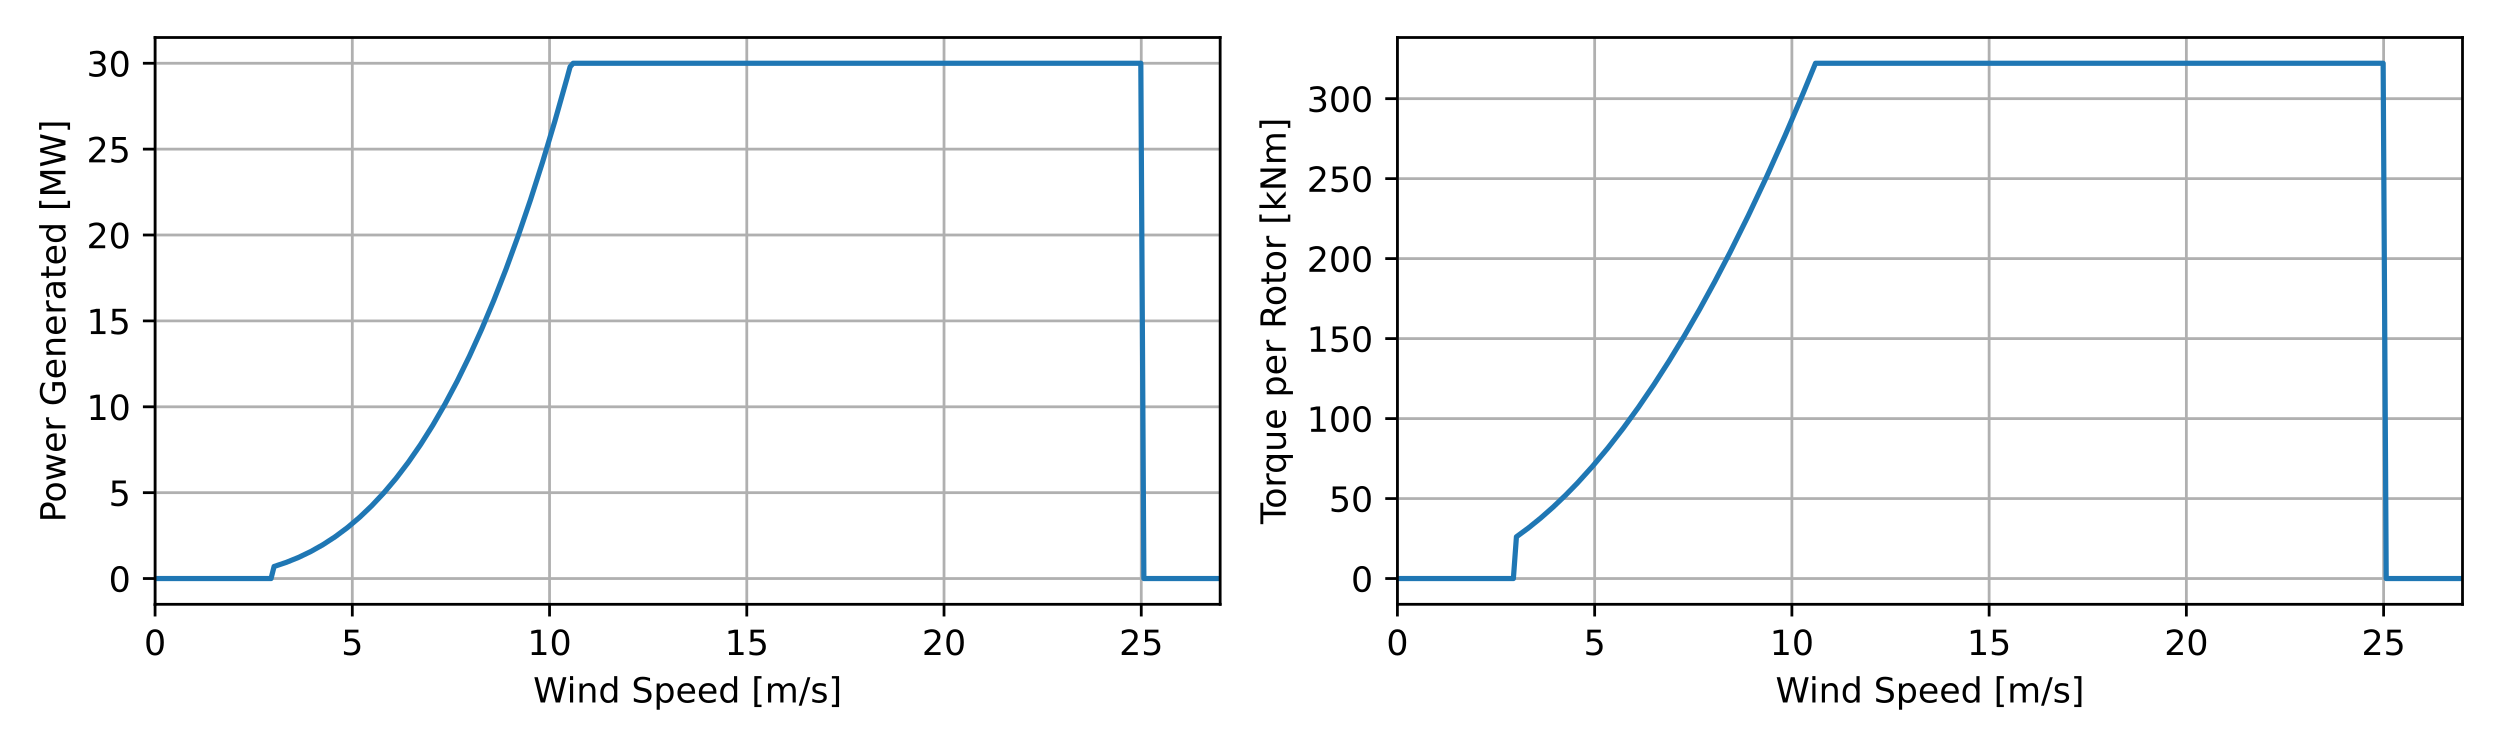
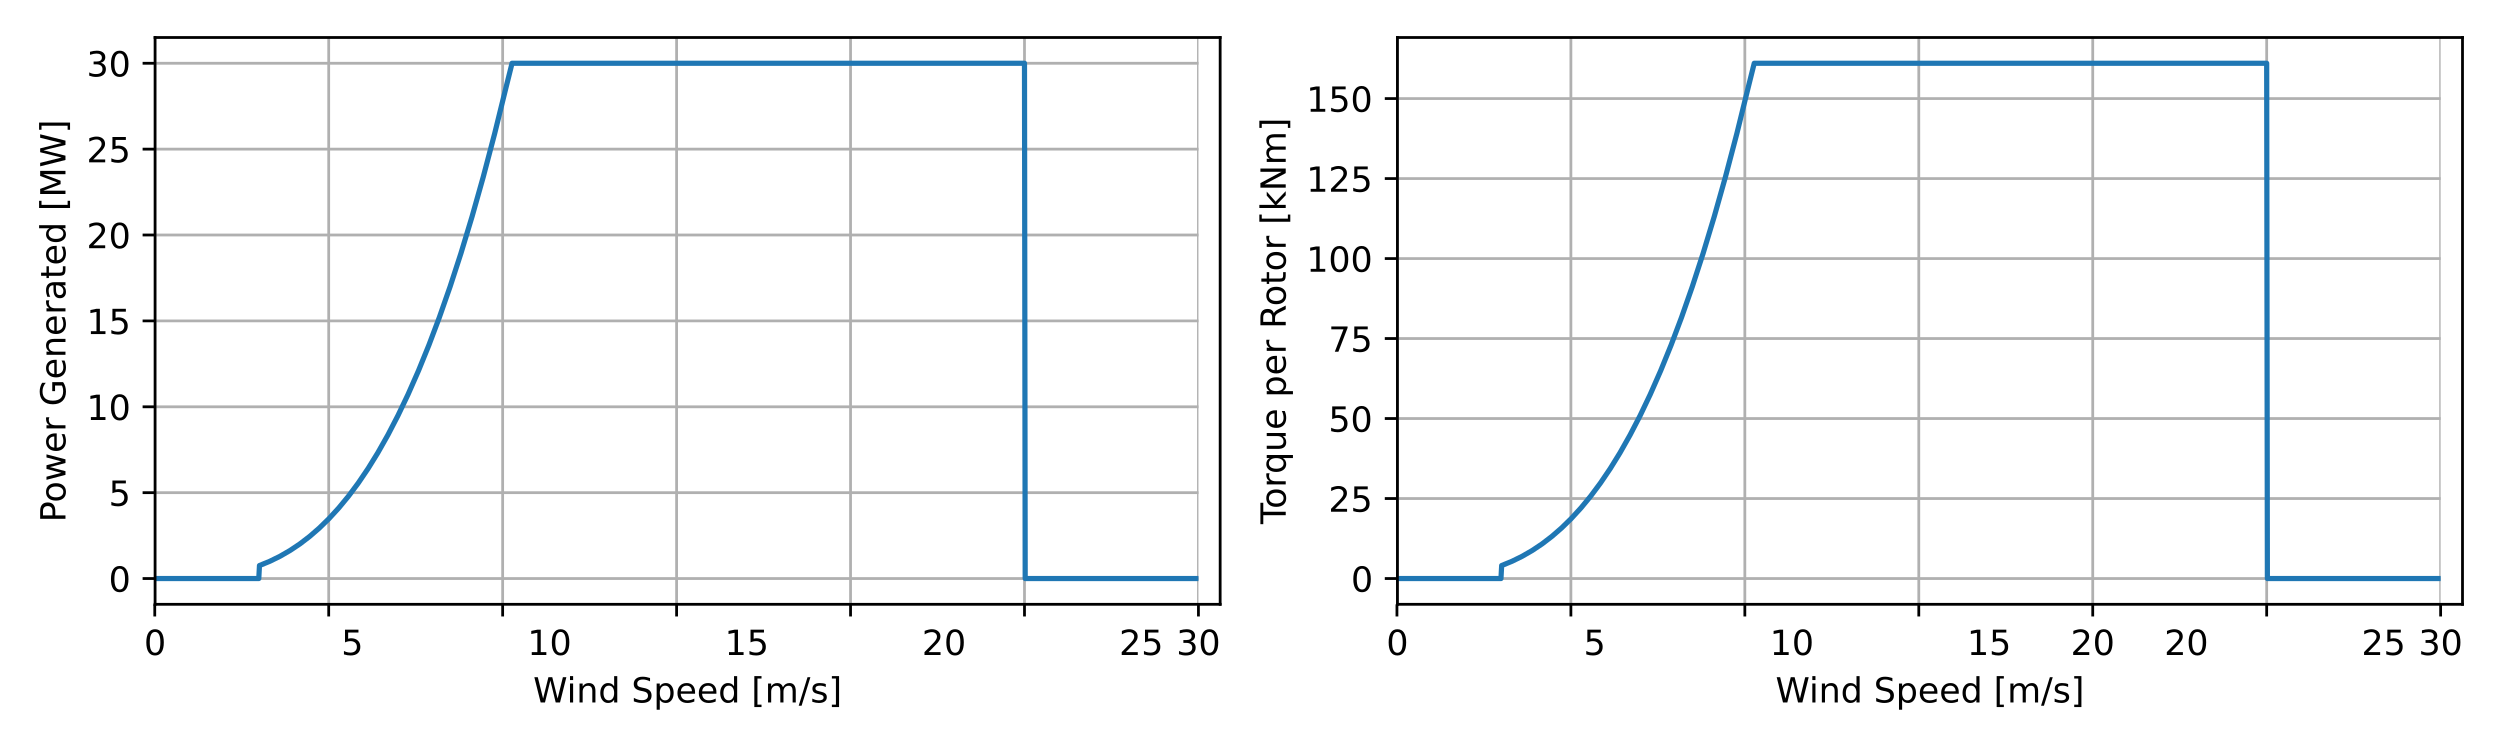
<svg xmlns="http://www.w3.org/2000/svg" xmlns:xlink="http://www.w3.org/1999/xlink" width="720pt" height="216pt" viewBox="0 0 720 216" version="1.1">
  <defs>
    <style type="text/css">*{stroke-linejoin: round; stroke-linecap: butt}</style>
  </defs>
  <g id="figure_1">
    <g id="patch_1">
      <path d="M 0 216  L 720 216  L 720 0  L 0 0  z " style="fill: #ffffff" />
    </g>
    <g id="axes_1">
      <g id="patch_2">
        <path d="M 44.66 174.04  L 351.405 174.04  L 351.405 10.8  L 44.66 10.8  z " style="fill: #ffffff" />
      </g>
      <g id="matplotlib.axis_1">
        <g id="xtick_1">
          <g id="line2d_1">
-             <path d="M 44.66 174.04  L 44.66 10.8  " clip-path="url(#p74acd192b9)" style="fill: none; stroke: #b0b0b0; stroke-width: 0.8; stroke-linecap: square" />
+             <path d="M 44.57 174.04  L 44.57 10.8  " clip-path="url(#pba02315aa2)" style="fill: none; stroke: #b0b0b0; stroke-width: 0.8; stroke-linecap: square" />
          </g>
          <g id="line2d_2">
            <defs>
-               <path id="m6c5d119282" d="M 0 0  L 0 3.5  " style="stroke: #000000; stroke-width: 0.8" />
+               <path id="m69f1513c51" d="M 0 0  L 0 3.5  " style="stroke: #000000; stroke-width: 0.8" />
            </defs>
            <g>
-               <use xlink:href="#m6c5d119282" x="44.66" y="174.04" style="stroke: #000000; stroke-width: 0.8" />
+               <use xlink:href="#m69f1513c51" x="44.57" y="174.04" style="stroke: #000000; stroke-width: 0.8" />
            </g>
          </g>
          <g id="text_1">
            <g transform="translate(41.47875 188.6384) scale(0.1 -0.1)">
              <defs>
                <path id="DejaVuSans-30" d="M 2034 4250  Q 1547 4250 1301 3770  Q 1056 3291 1056 2328  Q 1056 1369 1301 889  Q 1547 409 2034 409  Q 2525 409 2770 889  Q 3016 1369 3016 2328  Q 3016 3291 2770 3770  Q 2525 4250 2034 4250  z M 2034 4750  Q 2819 4750 3233 4129  Q 3647 3509 3647 2328  Q 3647 1150 3233 529  Q 2819 -91 2034 -91  Q 1250 -91 836 529  Q 422 1150 422 2328  Q 422 3509 836 4129  Q 1250 4750 2034 4750  z " transform="scale(0.015625)" />
              </defs>
              <use xlink:href="#DejaVuSans-30" />
            </g>
          </g>
        </g>
        <g id="xtick_2">
          <g id="line2d_3">
-             <path d="M 101.465 174.04  L 101.465 10.8  " clip-path="url(#p74acd192b9)" style="fill: none; stroke: #b0b0b0; stroke-width: 0.8; stroke-linecap: square" />
+             <path d="M 94.667 174.04  L 94.667 10.8  " clip-path="url(#pba02315aa2)" style="fill: none; stroke: #b0b0b0; stroke-width: 0.8; stroke-linecap: square" />
          </g>
          <g id="line2d_4">
            <g>
-               <use xlink:href="#m6c5d119282" x="101.465" y="174.04" style="stroke: #000000; stroke-width: 0.8" />
+               <use xlink:href="#m69f1513c51" x="94.667" y="174.04" style="stroke: #000000; stroke-width: 0.8" />
            </g>
          </g>
          <g id="text_2">
            <g transform="translate(98.28338 188.6384) scale(0.1 -0.1)">
              <defs>
                <path id="DejaVuSans-35" d="M 691 4666  L 3169 4666  L 3169 4134  L 1269 4134  L 1269 2991  Q 1406 3038 1543 3061  Q 1681 3084 1819 3084  Q 2600 3084 3056 2656  Q 3513 2228 3513 1497  Q 3513 744 3044 326  Q 2575 -91 1722 -91  Q 1428 -91 1123 -41  Q 819 9 494 109  L 494 744  Q 775 591 1075 516  Q 1375 441 1709 441  Q 2250 441 2565 725  Q 2881 1009 2881 1497  Q 2881 1984 2565 2268  Q 2250 2553 1709 2553  Q 1456 2553 1204 2497  Q 953 2441 691 2322  L 691 4666  z " transform="scale(0.015625)" />
              </defs>
              <use xlink:href="#DejaVuSans-35" />
            </g>
          </g>
        </g>
        <g id="xtick_3">
          <g id="line2d_5">
-             <path d="M 158.269 174.04  L 158.269 10.8  " clip-path="url(#p74acd192b9)" style="fill: none; stroke: #b0b0b0; stroke-width: 0.8; stroke-linecap: square" />
+             <path d="M 144.763 174.04  L 144.763 10.8  " clip-path="url(#pba02315aa2)" style="fill: none; stroke: #b0b0b0; stroke-width: 0.8; stroke-linecap: square" />
          </g>
          <g id="line2d_6">
            <g>
-               <use xlink:href="#m6c5d119282" x="158.269" y="174.04" style="stroke: #000000; stroke-width: 0.8" />
+               <use xlink:href="#m69f1513c51" x="144.763" y="174.04" style="stroke: #000000; stroke-width: 0.8" />
            </g>
          </g>
          <g id="text_3">
            <g transform="translate(151.9068 188.6384) scale(0.1 -0.1)">
              <defs>
                <path id="DejaVuSans-31" d="M 794 531  L 1825 531  L 1825 4091  L 703 3866  L 703 4441  L 1819 4666  L 2450 4666  L 2450 531  L 3481 531  L 3481 0  L 794 0  L 794 531  z " transform="scale(0.015625)" />
              </defs>
              <use xlink:href="#DejaVuSans-31" />
              <use xlink:href="#DejaVuSans-30" x="63.623" />
            </g>
          </g>
        </g>
        <g id="xtick_4">
          <g id="line2d_7">
-             <path d="M 215.074 174.04  L 215.074 10.8  " clip-path="url(#p74acd192b9)" style="fill: none; stroke: #b0b0b0; stroke-width: 0.8; stroke-linecap: square" />
+             <path d="M 194.86 174.04  L 194.86 10.8  " clip-path="url(#pba02315aa2)" style="fill: none; stroke: #b0b0b0; stroke-width: 0.8; stroke-linecap: square" />
          </g>
          <g id="line2d_8">
            <g>
-               <use xlink:href="#m6c5d119282" x="215.074" y="174.04" style="stroke: #000000; stroke-width: 0.8" />
+               <use xlink:href="#m69f1513c51" x="194.86" y="174.04" style="stroke: #000000; stroke-width: 0.8" />
            </g>
          </g>
          <g id="text_4">
            <g transform="translate(208.7114 188.6384) scale(0.1 -0.1)">
              <use xlink:href="#DejaVuSans-31" />
              <use xlink:href="#DejaVuSans-35" x="63.623" />
            </g>
          </g>
        </g>
        <g id="xtick_5">
          <g id="line2d_9">
-             <path d="M 271.879 174.04  L 271.879 10.8  " clip-path="url(#p74acd192b9)" style="fill: none; stroke: #b0b0b0; stroke-width: 0.8; stroke-linecap: square" />
+             <path d="M 244.957 174.04  L 244.957 10.8  " clip-path="url(#pba02315aa2)" style="fill: none; stroke: #b0b0b0; stroke-width: 0.8; stroke-linecap: square" />
          </g>
          <g id="line2d_10">
            <g>
-               <use xlink:href="#m6c5d119282" x="271.879" y="174.04" style="stroke: #000000; stroke-width: 0.8" />
+               <use xlink:href="#m69f1513c51" x="244.957" y="174.04" style="stroke: #000000; stroke-width: 0.8" />
            </g>
          </g>
          <g id="text_5">
            <g transform="translate(265.516 188.6384) scale(0.1 -0.1)">
              <defs>
                <path id="DejaVuSans-32" d="M 1228 531  L 3431 531  L 3431 0  L 469 0  L 469 531  Q 828 903 1448 1529  Q 2069 2156 2228 2338  Q 2531 2678 2651 2914  Q 2772 3150 2772 3378  Q 2772 3750 2511 3984  Q 2250 4219 1831 4219  Q 1534 4219 1204 4116  Q 875 4013 500 3803  L 500 4441  Q 881 4594 1212 4672  Q 1544 4750 1819 4750  Q 2544 4750 2975 4387  Q 3406 4025 3406 3419  Q 3406 3131 3298 2873  Q 3191 2616 2906 2266  Q 2828 2175 2409 1742  Q 1991 1309 1228 531  z " transform="scale(0.015625)" />
              </defs>
              <use xlink:href="#DejaVuSans-32" />
              <use xlink:href="#DejaVuSans-30" x="63.623" />
            </g>
          </g>
        </g>
        <g id="xtick_6">
          <g id="line2d_11">
-             <path d="M 328.683 174.04  L 328.683 10.8  " clip-path="url(#p74acd192b9)" style="fill: none; stroke: #b0b0b0; stroke-width: 0.8; stroke-linecap: square" />
+             <path d="M 295.053 174.04  L 295.053 10.8  " clip-path="url(#pba02315aa2)" style="fill: none; stroke: #b0b0b0; stroke-width: 0.8; stroke-linecap: square" />
          </g>
          <g id="line2d_12">
            <g>
-               <use xlink:href="#m6c5d119282" x="328.683" y="174.04" style="stroke: #000000; stroke-width: 0.8" />
+               <use xlink:href="#m69f1513c51" x="295.053" y="174.04" style="stroke: #000000; stroke-width: 0.8" />
            </g>
          </g>
          <g id="text_6">
            <g transform="translate(322.3206 188.6384) scale(0.1 -0.1)">
              <use xlink:href="#DejaVuSans-32" />
              <use xlink:href="#DejaVuSans-35" x="63.623" />
            </g>
          </g>
        </g>
-         <g id="text_7">
+         <g id="xtick_7">
+           <g id="line2d_13">
+             <path d="M 345.15 174.04  L 345.15 10.8  " clip-path="url(#pba02315aa2)" style="fill: none; stroke: #b0b0b0; stroke-width: 0.8; stroke-linecap: square" />
+           </g>
+           <g id="line2d_14">
+             <g>
+               <use xlink:href="#m69f1513c51" x="345.15" y="174.04" style="stroke: #000000; stroke-width: 0.8" />
+             </g>
+           </g>
+           <g id="text_7">
+             <g transform="translate(338.7875 188.6384) scale(0.1 -0.1)">
+               <defs>
+                 <path id="DejaVuSans-33" d="M 2597 2516  Q 3050 2419 3304 2112  Q 3559 1806 3559 1356  Q 3559 666 3084 287  Q 2609 -91 1734 -91  Q 1441 -91 1130 -33  Q 819 25 488 141  L 488 750  Q 750 597 1062 519  Q 1375 441 1716 441  Q 2309 441 2620 675  Q 2931 909 2931 1356  Q 2931 1769 2642 2001  Q 2353 2234 1838 2234  L 1294 2234  L 1294 2753  L 1863 2753  Q 2328 2753 2575 2939  Q 2822 3125 2822 3475  Q 2822 3834 2567 4026  Q 2313 4219 1838 4219  Q 1578 4219 1281 4162  Q 984 4106 628 3988  L 628 4550  Q 988 4650 1302 4700  Q 1616 4750 1894 4750  Q 2613 4750 3031 4423  Q 3450 4097 3450 3541  Q 3450 3153 3228 2886  Q 3006 2619 2597 2516  z " transform="scale(0.015625)" />
+               </defs>
+               <use xlink:href="#DejaVuSans-33" />
+               <use xlink:href="#DejaVuSans-30" x="63.623" />
+             </g>
+           </g>
+         </g>
+         <g id="text_8">
          <g transform="translate(153.5544 202.3166) scale(0.1 -0.1)">
            <defs>
              <path id="DejaVuSans-57" d="M 213 4666  L 850 4666  L 1831 722  L 2809 4666  L 3519 4666  L 4500 722  L 5478 4666  L 6119 4666  L 4947 0  L 4153 0  L 3169 4050  L 2175 0  L 1381 0  L 213 4666  z " transform="scale(0.015625)" />
              <path id="DejaVuSans-69" d="M 603 3500  L 1178 3500  L 1178 0  L 603 0  L 603 3500  z M 603 4863  L 1178 4863  L 1178 4134  L 603 4134  L 603 4863  z " transform="scale(0.015625)" />
              <path id="DejaVuSans-6e" d="M 3513 2113  L 3513 0  L 2938 0  L 2938 2094  Q 2938 2591 2744 2837  Q 2550 3084 2163 3084  Q 1697 3084 1428 2787  Q 1159 2491 1159 1978  L 1159 0  L 581 0  L 581 3500  L 1159 3500  L 1159 2956  Q 1366 3272 1645 3428  Q 1925 3584 2291 3584  Q 2894 3584 3203 3211  Q 3513 2838 3513 2113  z " transform="scale(0.015625)" />
              <path id="DejaVuSans-64" d="M 2906 2969  L 2906 4863  L 3481 4863  L 3481 0  L 2906 0  L 2906 525  Q 2725 213 2448 61  Q 2172 -91 1784 -91  Q 1150 -91 751 415  Q 353 922 353 1747  Q 353 2572 751 3078  Q 1150 3584 1784 3584  Q 2172 3584 2448 3432  Q 2725 3281 2906 2969  z M 947 1747  Q 947 1113 1208 752  Q 1469 391 1925 391  Q 2381 391 2643 752  Q 2906 1113 2906 1747  Q 2906 2381 2643 2742  Q 2381 3103 1925 3103  Q 1469 3103 1208 2742  Q 947 2381 947 1747  z " transform="scale(0.015625)" />
              <path id="DejaVuSans-20" transform="scale(0.015625)" />
              <path id="DejaVuSans-53" d="M 3425 4513  L 3425 3897  Q 3066 4069 2747 4153  Q 2428 4238 2131 4238  Q 1616 4238 1336 4038  Q 1056 3838 1056 3469  Q 1056 3159 1242 3001  Q 1428 2844 1947 2747  L 2328 2669  Q 3034 2534 3370 2195  Q 3706 1856 3706 1288  Q 3706 609 3251 259  Q 2797 -91 1919 -91  Q 1588 -91 1214 -16  Q 841 59 441 206  L 441 856  Q 825 641 1194 531  Q 1563 422 1919 422  Q 2459 422 2753 634  Q 3047 847 3047 1241  Q 3047 1584 2836 1778  Q 2625 1972 2144 2069  L 1759 2144  Q 1053 2284 737 2584  Q 422 2884 422 3419  Q 422 4038 858 4394  Q 1294 4750 2059 4750  Q 2388 4750 2728 4690  Q 3069 4631 3425 4513  z " transform="scale(0.015625)" />
              <path id="DejaVuSans-70" d="M 1159 525  L 1159 -1331  L 581 -1331  L 581 3500  L 1159 3500  L 1159 2969  Q 1341 3281 1617 3432  Q 1894 3584 2278 3584  Q 2916 3584 3314 3078  Q 3713 2572 3713 1747  Q 3713 922 3314 415  Q 2916 -91 2278 -91  Q 1894 -91 1617 61  Q 1341 213 1159 525  z M 3116 1747  Q 3116 2381 2855 2742  Q 2594 3103 2138 3103  Q 1681 3103 1420 2742  Q 1159 2381 1159 1747  Q 1159 1113 1420 752  Q 1681 391 2138 391  Q 2594 391 2855 752  Q 3116 1113 3116 1747  z " transform="scale(0.015625)" />
              <path id="DejaVuSans-65" d="M 3597 1894  L 3597 1613  L 953 1613  Q 991 1019 1311 708  Q 1631 397 2203 397  Q 2534 397 2845 478  Q 3156 559 3463 722  L 3463 178  Q 3153 47 2828 -22  Q 2503 -91 2169 -91  Q 1331 -91 842 396  Q 353 884 353 1716  Q 353 2575 817 3079  Q 1281 3584 2069 3584  Q 2775 3584 3186 3129  Q 3597 2675 3597 1894  z M 3022 2063  Q 3016 2534 2758 2815  Q 2500 3097 2075 3097  Q 1594 3097 1305 2825  Q 1016 2553 972 2059  L 3022 2063  z " transform="scale(0.015625)" />
              <path id="DejaVuSans-5b" d="M 550 4863  L 1875 4863  L 1875 4416  L 1125 4416  L 1125 -397  L 1875 -397  L 1875 -844  L 550 -844  L 550 4863  z " transform="scale(0.015625)" />
              <path id="DejaVuSans-6d" d="M 3328 2828  Q 3544 3216 3844 3400  Q 4144 3584 4550 3584  Q 5097 3584 5394 3201  Q 5691 2819 5691 2113  L 5691 0  L 5113 0  L 5113 2094  Q 5113 2597 4934 2840  Q 4756 3084 4391 3084  Q 3944 3084 3684 2787  Q 3425 2491 3425 1978  L 3425 0  L 2847 0  L 2847 2094  Q 2847 2600 2669 2842  Q 2491 3084 2119 3084  Q 1678 3084 1418 2786  Q 1159 2488 1159 1978  L 1159 0  L 581 0  L 581 3500  L 1159 3500  L 1159 2956  Q 1356 3278 1631 3431  Q 1906 3584 2284 3584  Q 2666 3584 2933 3390  Q 3200 3197 3328 2828  z " transform="scale(0.015625)" />
              <path id="DejaVuSans-2f" d="M 1625 4666  L 2156 4666  L 531 -594  L 0 -594  L 1625 4666  z " transform="scale(0.015625)" />
              <path id="DejaVuSans-73" d="M 2834 3397  L 2834 2853  Q 2591 2978 2328 3040  Q 2066 3103 1784 3103  Q 1356 3103 1142 2972  Q 928 2841 928 2578  Q 928 2378 1081 2264  Q 1234 2150 1697 2047  L 1894 2003  Q 2506 1872 2764 1633  Q 3022 1394 3022 966  Q 3022 478 2636 193  Q 2250 -91 1575 -91  Q 1294 -91 989 -36  Q 684 19 347 128  L 347 722  Q 666 556 975 473  Q 1284 391 1588 391  Q 1994 391 2212 530  Q 2431 669 2431 922  Q 2431 1156 2273 1281  Q 2116 1406 1581 1522  L 1381 1569  Q 847 1681 609 1914  Q 372 2147 372 2553  Q 372 3047 722 3315  Q 1072 3584 1716 3584  Q 2034 3584 2315 3537  Q 2597 3491 2834 3397  z " transform="scale(0.015625)" />
              <path id="DejaVuSans-5d" d="M 1947 4863  L 1947 -844  L 622 -844  L 622 -397  L 1369 -397  L 1369 4416  L 622 4416  L 622 4863  L 1947 4863  z " transform="scale(0.015625)" />
            </defs>
            <use xlink:href="#DejaVuSans-57" />
            <use xlink:href="#DejaVuSans-69" x="96.627" />
            <use xlink:href="#DejaVuSans-6e" x="124.41" />
            <use xlink:href="#DejaVuSans-64" x="187.789" />
            <use xlink:href="#DejaVuSans-20" x="251.266" />
            <use xlink:href="#DejaVuSans-53" x="283.053" />
            <use xlink:href="#DejaVuSans-70" x="346.529" />
            <use xlink:href="#DejaVuSans-65" x="410.006" />
            <use xlink:href="#DejaVuSans-65" x="471.529" />
            <use xlink:href="#DejaVuSans-64" x="533.053" />
            <use xlink:href="#DejaVuSans-20" x="596.529" />
            <use xlink:href="#DejaVuSans-5b" x="628.316" />
            <use xlink:href="#DejaVuSans-6d" x="667.33" />
            <use xlink:href="#DejaVuSans-2f" x="764.742" />
            <use xlink:href="#DejaVuSans-73" x="798.434" />
            <use xlink:href="#DejaVuSans-5d" x="850.533" />
          </g>
        </g>
      </g>
      <g id="matplotlib.axis_2">
        <g id="ytick_1">
-           <g id="line2d_13">
-             <path d="M 44.66 166.62  L 351.405 166.62  " clip-path="url(#p74acd192b9)" style="fill: none; stroke: #b0b0b0; stroke-width: 0.8; stroke-linecap: square" />
+           <g id="line2d_15">
+             <path d="M 44.57 166.62  L 345.15 166.62  " clip-path="url(#pba02315aa2)" style="fill: none; stroke: #b0b0b0; stroke-width: 0.8; stroke-linecap: square" />
          </g>
          <g id="line2d_14">
            <defs>
-               <path id="mad902ec4a6" d="M 0 0  L -3.5 0  " style="stroke: #000000; stroke-width: 0.8" />
+               <path id="m12ce5ee050" d="M 0 0  L -3.5 0  " style="stroke: #000000; stroke-width: 0.8" />
            </defs>
            <g>
-               <use xlink:href="#mad902ec4a6" x="44.66" y="166.62" style="stroke: #000000; stroke-width: 0.8" />
+               <use xlink:href="#m12ce5ee050" x="44.57" y="166.62" style="stroke: #000000; stroke-width: 0.8" />
            </g>
          </g>
          <g id="text_8">
            <g transform="translate(31.2975 170.4192) scale(0.1 -0.1)">
              <use xlink:href="#DejaVuSans-30" />
            </g>
          </g>
        </g>
        <g id="ytick_2">
-           <g id="line2d_15">
-             <path d="M 44.66 141.887  L 351.405 141.887  " clip-path="url(#p74acd192b9)" style="fill: none; stroke: #b0b0b0; stroke-width: 0.8; stroke-linecap: square" />
+           <g id="line2d_17">
+             <path d="M 44.57 141.887  L 345.15 141.887  " clip-path="url(#pba02315aa2)" style="fill: none; stroke: #b0b0b0; stroke-width: 0.8; stroke-linecap: square" />
          </g>
          <g id="line2d_16">
            <g>
-               <use xlink:href="#mad902ec4a6" x="44.66" y="141.887" style="stroke: #000000; stroke-width: 0.8" />
+               <use xlink:href="#m12ce5ee050" x="44.57" y="141.887" style="stroke: #000000; stroke-width: 0.8" />
            </g>
          </g>
          <g id="text_9">
            <g transform="translate(31.2975 145.6859) scale(0.1 -0.1)">
              <use xlink:href="#DejaVuSans-35" />
            </g>
          </g>
        </g>
        <g id="ytick_3">
-           <g id="line2d_17">
-             <path d="M 44.66 117.153  L 351.405 117.153  " clip-path="url(#p74acd192b9)" style="fill: none; stroke: #b0b0b0; stroke-width: 0.8; stroke-linecap: square" />
+           <g id="line2d_19">
+             <path d="M 44.57 117.153  L 345.15 117.153  " clip-path="url(#pba02315aa2)" style="fill: none; stroke: #b0b0b0; stroke-width: 0.8; stroke-linecap: square" />
          </g>
          <g id="line2d_18">
            <g>
-               <use xlink:href="#mad902ec4a6" x="44.66" y="117.153" style="stroke: #000000; stroke-width: 0.8" />
+               <use xlink:href="#m12ce5ee050" x="44.57" y="117.153" style="stroke: #000000; stroke-width: 0.8" />
            </g>
          </g>
          <g id="text_10">
            <g transform="translate(24.935 120.9526) scale(0.1 -0.1)">
              <use xlink:href="#DejaVuSans-31" />
              <use xlink:href="#DejaVuSans-30" x="63.623" />
            </g>
          </g>
        </g>
        <g id="ytick_4">
-           <g id="line2d_19">
-             <path d="M 44.66 92.42  L 351.405 92.42  " clip-path="url(#p74acd192b9)" style="fill: none; stroke: #b0b0b0; stroke-width: 0.8; stroke-linecap: square" />
+           <g id="line2d_21">
+             <path d="M 44.57 92.42  L 345.15 92.42  " clip-path="url(#pba02315aa2)" style="fill: none; stroke: #b0b0b0; stroke-width: 0.8; stroke-linecap: square" />
          </g>
          <g id="line2d_20">
            <g>
-               <use xlink:href="#mad902ec4a6" x="44.66" y="92.42" style="stroke: #000000; stroke-width: 0.8" />
+               <use xlink:href="#m12ce5ee050" x="44.57" y="92.42" style="stroke: #000000; stroke-width: 0.8" />
            </g>
          </g>
          <g id="text_11">
            <g transform="translate(24.935 96.21922) scale(0.1 -0.1)">
              <use xlink:href="#DejaVuSans-31" />
              <use xlink:href="#DejaVuSans-35" x="63.623" />
            </g>
          </g>
        </g>
        <g id="ytick_5">
-           <g id="line2d_21">
-             <path d="M 44.66 67.687  L 351.405 67.687  " clip-path="url(#p74acd192b9)" style="fill: none; stroke: #b0b0b0; stroke-width: 0.8; stroke-linecap: square" />
+           <g id="line2d_23">
+             <path d="M 44.57 67.687  L 345.15 67.687  " clip-path="url(#pba02315aa2)" style="fill: none; stroke: #b0b0b0; stroke-width: 0.8; stroke-linecap: square" />
          </g>
          <g id="line2d_22">
            <g>
-               <use xlink:href="#mad902ec4a6" x="44.66" y="67.687" style="stroke: #000000; stroke-width: 0.8" />
+               <use xlink:href="#m12ce5ee050" x="44.57" y="67.687" style="stroke: #000000; stroke-width: 0.8" />
            </g>
          </g>
          <g id="text_12">
            <g transform="translate(24.935 71.48588) scale(0.1 -0.1)">
              <use xlink:href="#DejaVuSans-32" />
              <use xlink:href="#DejaVuSans-30" x="63.623" />
            </g>
          </g>
        </g>
        <g id="ytick_6">
-           <g id="line2d_23">
-             <path d="M 44.66 42.953  L 351.405 42.953  " clip-path="url(#p74acd192b9)" style="fill: none; stroke: #b0b0b0; stroke-width: 0.8; stroke-linecap: square" />
+           <g id="line2d_25">
+             <path d="M 44.57 42.953  L 345.15 42.953  " clip-path="url(#pba02315aa2)" style="fill: none; stroke: #b0b0b0; stroke-width: 0.8; stroke-linecap: square" />
          </g>
          <g id="line2d_24">
            <g>
-               <use xlink:href="#mad902ec4a6" x="44.66" y="42.953" style="stroke: #000000; stroke-width: 0.8" />
+               <use xlink:href="#m12ce5ee050" x="44.57" y="42.953" style="stroke: #000000; stroke-width: 0.8" />
            </g>
          </g>
          <g id="text_13">
            <g transform="translate(24.935 46.75255) scale(0.1 -0.1)">
              <use xlink:href="#DejaVuSans-32" />
              <use xlink:href="#DejaVuSans-35" x="63.623" />
            </g>
          </g>
        </g>
        <g id="ytick_7">
-           <g id="line2d_25">
-             <path d="M 44.66 18.22  L 351.405 18.22  " clip-path="url(#p74acd192b9)" style="fill: none; stroke: #b0b0b0; stroke-width: 0.8; stroke-linecap: square" />
+           <g id="line2d_27">
+             <path d="M 44.57 18.22  L 345.15 18.22  " clip-path="url(#pba02315aa2)" style="fill: none; stroke: #b0b0b0; stroke-width: 0.8; stroke-linecap: square" />
          </g>
          <g id="line2d_26">
            <g>
-               <use xlink:href="#mad902ec4a6" x="44.66" y="18.22" style="stroke: #000000; stroke-width: 0.8" />
+               <use xlink:href="#m12ce5ee050" x="44.57" y="18.22" style="stroke: #000000; stroke-width: 0.8" />
            </g>
          </g>
          <g id="text_14">
            <g transform="translate(24.935 22.01922) scale(0.1 -0.1)">
              <defs>
                <path id="DejaVuSans-33" d="M 2597 2516  Q 3050 2419 3304 2112  Q 3559 1806 3559 1356  Q 3559 666 3084 287  Q 2609 -91 1734 -91  Q 1441 -91 1130 -33  Q 819 25 488 141  L 488 750  Q 750 597 1062 519  Q 1375 441 1716 441  Q 2309 441 2620 675  Q 2931 909 2931 1356  Q 2931 1769 2642 2001  Q 2353 2234 1838 2234  L 1294 2234  L 1294 2753  L 1863 2753  Q 2328 2753 2575 2939  Q 2822 3125 2822 3475  Q 2822 3834 2567 4026  Q 2313 4219 1838 4219  Q 1578 4219 1281 4162  Q 984 4106 628 3988  L 628 4550  Q 988 4650 1302 4700  Q 1616 4750 1894 4750  Q 2613 4750 3031 4423  Q 3450 4097 3450 3541  Q 3450 3153 3228 2886  Q 3006 2619 2597 2516  z " transform="scale(0.015625)" />
              </defs>
              <use xlink:href="#DejaVuSans-33" />
              <use xlink:href="#DejaVuSans-30" x="63.623" />
            </g>
          </g>
        </g>
        <g id="text_15">
          <g transform="translate(18.85531 150.3981) rotate(-90) scale(0.1 -0.1)">
            <defs>
              <path id="DejaVuSans-50" d="M 1259 4147  L 1259 2394  L 2053 2394  Q 2494 2394 2734 2622  Q 2975 2850 2975 3272  Q 2975 3691 2734 3919  Q 2494 4147 2053 4147  L 1259 4147  z M 628 4666  L 2053 4666  Q 2838 4666 3239 4311  Q 3641 3956 3641 3272  Q 3641 2581 3239 2228  Q 2838 1875 2053 1875  L 1259 1875  L 1259 0  L 628 0  L 628 4666  z " transform="scale(0.015625)" />
              <path id="DejaVuSans-6f" d="M 1959 3097  Q 1497 3097 1228 2736  Q 959 2375 959 1747  Q 959 1119 1226 758  Q 1494 397 1959 397  Q 2419 397 2687 759  Q 2956 1122 2956 1747  Q 2956 2369 2687 2733  Q 2419 3097 1959 3097  z M 1959 3584  Q 2709 3584 3137 3096  Q 3566 2609 3566 1747  Q 3566 888 3137 398  Q 2709 -91 1959 -91  Q 1206 -91 779 398  Q 353 888 353 1747  Q 353 2609 779 3096  Q 1206 3584 1959 3584  z " transform="scale(0.015625)" />
              <path id="DejaVuSans-77" d="M 269 3500  L 844 3500  L 1563 769  L 2278 3500  L 2956 3500  L 3675 769  L 4391 3500  L 4966 3500  L 4050 0  L 3372 0  L 2619 2869  L 1863 0  L 1184 0  L 269 3500  z " transform="scale(0.015625)" />
              <path id="DejaVuSans-72" d="M 2631 2963  Q 2534 3019 2420 3045  Q 2306 3072 2169 3072  Q 1681 3072 1420 2755  Q 1159 2438 1159 1844  L 1159 0  L 581 0  L 581 3500  L 1159 3500  L 1159 2956  Q 1341 3275 1631 3429  Q 1922 3584 2338 3584  Q 2397 3584 2469 3576  Q 2541 3569 2628 3553  L 2631 2963  z " transform="scale(0.015625)" />
              <path id="DejaVuSans-47" d="M 3809 666  L 3809 1919  L 2778 1919  L 2778 2438  L 4434 2438  L 4434 434  Q 4069 175 3628 42  Q 3188 -91 2688 -91  Q 1594 -91 976 548  Q 359 1188 359 2328  Q 359 3472 976 4111  Q 1594 4750 2688 4750  Q 3144 4750 3555 4637  Q 3966 4525 4313 4306  L 4313 3634  Q 3963 3931 3569 4081  Q 3175 4231 2741 4231  Q 1884 4231 1454 3753  Q 1025 3275 1025 2328  Q 1025 1384 1454 906  Q 1884 428 2741 428  Q 3075 428 3337 486  Q 3600 544 3809 666  z " transform="scale(0.015625)" />
              <path id="DejaVuSans-61" d="M 2194 1759  Q 1497 1759 1228 1600  Q 959 1441 959 1056  Q 959 750 1161 570  Q 1363 391 1709 391  Q 2188 391 2477 730  Q 2766 1069 2766 1631  L 2766 1759  L 2194 1759  z M 3341 1997  L 3341 0  L 2766 0  L 2766 531  Q 2569 213 2275 61  Q 1981 -91 1556 -91  Q 1019 -91 701 211  Q 384 513 384 1019  Q 384 1609 779 1909  Q 1175 2209 1959 2209  L 2766 2209  L 2766 2266  Q 2766 2663 2505 2880  Q 2244 3097 1772 3097  Q 1472 3097 1187 3025  Q 903 2953 641 2809  L 641 3341  Q 956 3463 1253 3523  Q 1550 3584 1831 3584  Q 2591 3584 2966 3190  Q 3341 2797 3341 1997  z " transform="scale(0.015625)" />
              <path id="DejaVuSans-74" d="M 1172 4494  L 1172 3500  L 2356 3500  L 2356 3053  L 1172 3053  L 1172 1153  Q 1172 725 1289 603  Q 1406 481 1766 481  L 2356 481  L 2356 0  L 1766 0  Q 1100 0 847 248  Q 594 497 594 1153  L 594 3053  L 172 3053  L 172 3500  L 594 3500  L 594 4494  L 1172 4494  z " transform="scale(0.015625)" />
              <path id="DejaVuSans-4d" d="M 628 4666  L 1569 4666  L 2759 1491  L 3956 4666  L 4897 4666  L 4897 0  L 4281 0  L 4281 4097  L 3078 897  L 2444 897  L 1241 4097  L 1241 0  L 628 0  L 628 4666  z " transform="scale(0.015625)" />
            </defs>
            <use xlink:href="#DejaVuSans-50" />
            <use xlink:href="#DejaVuSans-6f" x="56.678" />
            <use xlink:href="#DejaVuSans-77" x="117.859" />
            <use xlink:href="#DejaVuSans-65" x="199.646" />
            <use xlink:href="#DejaVuSans-72" x="261.17" />
            <use xlink:href="#DejaVuSans-20" x="302.283" />
            <use xlink:href="#DejaVuSans-47" x="334.07" />
            <use xlink:href="#DejaVuSans-65" x="411.561" />
            <use xlink:href="#DejaVuSans-6e" x="473.084" />
            <use xlink:href="#DejaVuSans-65" x="536.463" />
            <use xlink:href="#DejaVuSans-72" x="597.986" />
            <use xlink:href="#DejaVuSans-61" x="639.1" />
            <use xlink:href="#DejaVuSans-74" x="700.379" />
            <use xlink:href="#DejaVuSans-65" x="739.588" />
            <use xlink:href="#DejaVuSans-64" x="801.111" />
            <use xlink:href="#DejaVuSans-20" x="864.588" />
            <use xlink:href="#DejaVuSans-5b" x="896.375" />
            <use xlink:href="#DejaVuSans-4d" x="935.389" />
            <use xlink:href="#DejaVuSans-57" x="1021.668" />
            <use xlink:href="#DejaVuSans-5d" x="1120.545" />
          </g>
        </g>
      </g>
-       <g id="line2d_27">
-         <path d="M 44.66 166.62  L 78.059 166.62  L 78.938 163.144  L 82.454 161.962  L 85.969 160.537  L 89.485 158.848  L 93.001 156.872  L 96.517 154.586  L 100.032 151.969  L 103.548 148.998  L 107.064 145.649  L 110.579 141.901  L 114.095 137.732  L 117.611 133.118  L 121.127 128.037  L 124.642 122.467  L 128.158 116.385  L 131.674 109.768  L 135.189 102.595  L 138.705 94.842  L 142.221 86.488  L 145.736 77.509  L 149.252 67.883  L 152.768 57.588  L 156.284 46.601  L 159.799 34.9  L 163.315 22.461  L 164.194 19.234  L 165.073 18.22  L 328.553 18.22  L 329.432 166.62  L 351.405 166.62  L 351.405 166.62  " clip-path="url(#p74acd192b9)" style="fill: none; stroke: #1f77b4; stroke-width: 1.5; stroke-linecap: square" />
+       <g id="line2d_29">
+         <path d="M 44.57 166.62  L 74.528 166.62  L 74.728 162.873  L 77.734 161.637  L 80.64 160.209  L 83.545 158.532  L 86.351 156.657  L 89.156 154.512  L 91.961 152.08  L 94.767 149.342  L 97.572 146.28  L 100.378 142.876  L 103.183 139.112  L 105.989 134.97  L 108.794 130.432  L 111.7 125.295  L 114.605 119.693  L 117.511 113.607  L 120.517 106.779  L 123.522 99.389  L 126.528 91.414  L 129.634 82.536  L 132.74 72.985  L 135.946 62.394  L 139.153 51.033  L 142.459 38.483  L 145.765 25.055  L 147.469 18.22  L 295.053 18.22  L 295.254 166.62  L 345.05 166.62  L 345.05 166.62  " clip-path="url(#pba02315aa2)" style="fill: none; stroke: #1f77b4; stroke-width: 1.5; stroke-linecap: square" />
      </g>
      <g id="patch_3">
        <path d="M 44.66 174.04  L 44.66 10.8  " style="fill: none; stroke: #000000; stroke-width: 0.8; stroke-linejoin: miter; stroke-linecap: square" />
      </g>
      <g id="patch_4">
        <path d="M 351.405 174.04  L 351.405 10.8  " style="fill: none; stroke: #000000; stroke-width: 0.8; stroke-linejoin: miter; stroke-linecap: square" />
      </g>
      <g id="patch_5">
        <path d="M 44.66 174.04  L 351.405 174.04  " style="fill: none; stroke: #000000; stroke-width: 0.8; stroke-linejoin: miter; stroke-linecap: square" />
      </g>
      <g id="patch_6">
        <path d="M 44.66 10.8  L 351.405 10.8  " style="fill: none; stroke: #000000; stroke-width: 0.8; stroke-linejoin: miter; stroke-linecap: square" />
      </g>
    </g>
    <g id="axes_2">
      <g id="patch_7">
        <path d="M 402.455 174.04  L 709.2 174.04  L 709.2 10.8  L 402.455 10.8  z " style="fill: #ffffff" />
      </g>
      <g id="matplotlib.axis_3">
        <g id="xtick_7">
          <g id="line2d_28">
            <path d="M 402.455 174.04  L 402.455 10.8  " clip-path="url(#pff6049a297)" style="fill: none; stroke: #b0b0b0; stroke-width: 0.8; stroke-linecap: square" />
          </g>
          <g id="line2d_29">
            <g>
              <use xlink:href="#m6c5d119282" x="402.455" y="174.04" style="stroke: #000000; stroke-width: 0.8" />
            </g>
          </g>
          <g id="text_16">
            <g transform="translate(399.2738 188.6384) scale(0.1 -0.1)">
              <use xlink:href="#DejaVuSans-30" />
            </g>
          </g>
        </g>
        <g id="xtick_8">
          <g id="line2d_30">
-             <path d="M 459.26 174.04  L 459.26 10.8  " clip-path="url(#pff6049a297)" style="fill: none; stroke: #b0b0b0; stroke-width: 0.8; stroke-linecap: square" />
+             <path d="M 402.32 174.04  L 402.32 10.8  " clip-path="url(#p8c512b7d08)" style="fill: none; stroke: #b0b0b0; stroke-width: 0.8; stroke-linecap: square" />
          </g>
          <g id="line2d_31">
            <g>
-               <use xlink:href="#m6c5d119282" x="459.26" y="174.04" style="stroke: #000000; stroke-width: 0.8" />
+               <use xlink:href="#m69f1513c51" x="402.32" y="174.04" style="stroke: #000000; stroke-width: 0.8" />
            </g>
          </g>
          <g id="text_17">
            <g transform="translate(456.0784 188.6384) scale(0.1 -0.1)">
              <use xlink:href="#DejaVuSans-35" />
            </g>
          </g>
        </g>
        <g id="xtick_9">
          <g id="line2d_32">
-             <path d="M 516.064 174.04  L 516.064 10.8  " clip-path="url(#pff6049a297)" style="fill: none; stroke: #b0b0b0; stroke-width: 0.8; stroke-linecap: square" />
+             <path d="M 452.417 174.04  L 452.417 10.8  " clip-path="url(#p8c512b7d08)" style="fill: none; stroke: #b0b0b0; stroke-width: 0.8; stroke-linecap: square" />
          </g>
          <g id="line2d_33">
            <g>
-               <use xlink:href="#m6c5d119282" x="516.064" y="174.04" style="stroke: #000000; stroke-width: 0.8" />
+               <use xlink:href="#m69f1513c51" x="452.417" y="174.04" style="stroke: #000000; stroke-width: 0.8" />
            </g>
          </g>
          <g id="text_18">
            <g transform="translate(509.7018 188.6384) scale(0.1 -0.1)">
              <use xlink:href="#DejaVuSans-31" />
              <use xlink:href="#DejaVuSans-30" x="63.623" />
            </g>
          </g>
        </g>
        <g id="xtick_10">
          <g id="line2d_34">
-             <path d="M 572.869 174.04  L 572.869 10.8  " clip-path="url(#pff6049a297)" style="fill: none; stroke: #b0b0b0; stroke-width: 0.8; stroke-linecap: square" />
+             <path d="M 502.513 174.04  L 502.513 10.8  " clip-path="url(#p8c512b7d08)" style="fill: none; stroke: #b0b0b0; stroke-width: 0.8; stroke-linecap: square" />
          </g>
          <g id="line2d_35">
            <g>
-               <use xlink:href="#m6c5d119282" x="572.869" y="174.04" style="stroke: #000000; stroke-width: 0.8" />
+               <use xlink:href="#m69f1513c51" x="502.513" y="174.04" style="stroke: #000000; stroke-width: 0.8" />
            </g>
          </g>
          <g id="text_19">
            <g transform="translate(566.5064 188.6384) scale(0.1 -0.1)">
              <use xlink:href="#DejaVuSans-31" />
              <use xlink:href="#DejaVuSans-35" x="63.623" />
            </g>
          </g>
        </g>
        <g id="xtick_11">
          <g id="line2d_36">
-             <path d="M 629.674 174.04  L 629.674 10.8  " clip-path="url(#pff6049a297)" style="fill: none; stroke: #b0b0b0; stroke-width: 0.8; stroke-linecap: square" />
+             <path d="M 552.61 174.04  L 552.61 10.8  " clip-path="url(#p8c512b7d08)" style="fill: none; stroke: #b0b0b0; stroke-width: 0.8; stroke-linecap: square" />
          </g>
          <g id="line2d_37">
            <g>
-               <use xlink:href="#m6c5d119282" x="629.674" y="174.04" style="stroke: #000000; stroke-width: 0.8" />
+               <use xlink:href="#m69f1513c51" x="552.61" y="174.04" style="stroke: #000000; stroke-width: 0.8" />
            </g>
          </g>
          <g id="text_20">
            <g transform="translate(623.311 188.6384) scale(0.1 -0.1)">
              <use xlink:href="#DejaVuSans-32" />
              <use xlink:href="#DejaVuSans-30" x="63.623" />
            </g>
          </g>
        </g>
        <g id="xtick_12">
          <g id="line2d_38">
-             <path d="M 686.478 174.04  L 686.478 10.8  " clip-path="url(#pff6049a297)" style="fill: none; stroke: #b0b0b0; stroke-width: 0.8; stroke-linecap: square" />
+             <path d="M 602.707 174.04  L 602.707 10.8  " clip-path="url(#p8c512b7d08)" style="fill: none; stroke: #b0b0b0; stroke-width: 0.8; stroke-linecap: square" />
          </g>
          <g id="line2d_39">
            <g>
-               <use xlink:href="#m6c5d119282" x="686.478" y="174.04" style="stroke: #000000; stroke-width: 0.8" />
+               <use xlink:href="#m69f1513c51" x="602.707" y="174.04" style="stroke: #000000; stroke-width: 0.8" />
            </g>
          </g>
          <g id="text_21">
+             <g transform="translate(596.3442 188.6384) scale(0.1 -0.1)">
+               <use xlink:href="#DejaVuSans-32" />
+               <use xlink:href="#DejaVuSans-30" x="63.623" />
+             </g>
+           </g>
+         </g>
+         <g id="xtick_13">
+           <g id="line2d_40">
+             <path d="M 652.803 174.04  L 652.803 10.8  " clip-path="url(#p8c512b7d08)" style="fill: none; stroke: #b0b0b0; stroke-width: 0.8; stroke-linecap: square" />
+           </g>
+           <g id="line2d_41">
+             <g>
+               <use xlink:href="#m69f1513c51" x="652.803" y="174.04" style="stroke: #000000; stroke-width: 0.8" />
+             </g>
+           </g>
+           <g id="text_22">
            <g transform="translate(680.1156 188.6384) scale(0.1 -0.1)">
              <use xlink:href="#DejaVuSans-32" />
              <use xlink:href="#DejaVuSans-35" x="63.623" />
            </g>
          </g>
        </g>
-         <g id="text_22">
+         <g id="xtick_14">
+           <g id="line2d_42">
+             <path d="M 702.9 174.04  L 702.9 10.8  " clip-path="url(#p8c512b7d08)" style="fill: none; stroke: #b0b0b0; stroke-width: 0.8; stroke-linecap: square" />
+           </g>
+           <g id="line2d_43">
+             <g>
+               <use xlink:href="#m69f1513c51" x="702.9" y="174.04" style="stroke: #000000; stroke-width: 0.8" />
+             </g>
+           </g>
+           <g id="text_23">
+             <g transform="translate(696.5375 188.6384) scale(0.1 -0.1)">
+               <use xlink:href="#DejaVuSans-33" />
+               <use xlink:href="#DejaVuSans-30" x="63.623" />
+             </g>
+           </g>
+         </g>
+         <g id="text_24">
          <g transform="translate(511.3494 202.3166) scale(0.1 -0.1)">
            <use xlink:href="#DejaVuSans-57" />
            <use xlink:href="#DejaVuSans-69" x="96.627" />
            <use xlink:href="#DejaVuSans-6e" x="124.41" />
            <use xlink:href="#DejaVuSans-64" x="187.789" />
            <use xlink:href="#DejaVuSans-20" x="251.266" />
            <use xlink:href="#DejaVuSans-53" x="283.053" />
            <use xlink:href="#DejaVuSans-70" x="346.529" />
            <use xlink:href="#DejaVuSans-65" x="410.006" />
            <use xlink:href="#DejaVuSans-65" x="471.529" />
            <use xlink:href="#DejaVuSans-64" x="533.053" />
            <use xlink:href="#DejaVuSans-20" x="596.529" />
            <use xlink:href="#DejaVuSans-5b" x="628.316" />
            <use xlink:href="#DejaVuSans-6d" x="667.33" />
            <use xlink:href="#DejaVuSans-2f" x="764.742" />
            <use xlink:href="#DejaVuSans-73" x="798.434" />
            <use xlink:href="#DejaVuSans-5d" x="850.533" />
          </g>
        </g>
      </g>
      <g id="matplotlib.axis_4">
        <g id="ytick_8">
-           <g id="line2d_40">
-             <path d="M 402.455 166.62  L 709.2 166.62  " clip-path="url(#pff6049a297)" style="fill: none; stroke: #b0b0b0; stroke-width: 0.8; stroke-linecap: square" />
+           <g id="line2d_44">
+             <path d="M 402.32 166.62  L 702.9 166.62  " clip-path="url(#p8c512b7d08)" style="fill: none; stroke: #b0b0b0; stroke-width: 0.8; stroke-linecap: square" />
          </g>
          <g id="line2d_41">
            <g>
-               <use xlink:href="#mad902ec4a6" x="402.455" y="166.62" style="stroke: #000000; stroke-width: 0.8" />
+               <use xlink:href="#m12ce5ee050" x="402.32" y="166.62" style="stroke: #000000; stroke-width: 0.8" />
            </g>
          </g>
          <g id="text_23">
            <g transform="translate(389.0925 170.4192) scale(0.1 -0.1)">
              <use xlink:href="#DejaVuSans-30" />
            </g>
          </g>
        </g>
        <g id="ytick_9">
-           <g id="line2d_42">
-             <path d="M 402.455 143.585  L 709.2 143.585  " clip-path="url(#pff6049a297)" style="fill: none; stroke: #b0b0b0; stroke-width: 0.8; stroke-linecap: square" />
+           <g id="line2d_46">
+             <path d="M 402.32 143.581  L 702.9 143.581  " clip-path="url(#p8c512b7d08)" style="fill: none; stroke: #b0b0b0; stroke-width: 0.8; stroke-linecap: square" />
          </g>
          <g id="line2d_43">
            <g>
-               <use xlink:href="#mad902ec4a6" x="402.455" y="143.585" style="stroke: #000000; stroke-width: 0.8" />
-             </g>
-           </g>
-           <g id="text_24">
-             <g transform="translate(382.73 147.3843) scale(0.1 -0.1)">
+               <use xlink:href="#m12ce5ee050" x="402.32" y="143.581" style="stroke: #000000; stroke-width: 0.8" />
+             </g>
+           </g>
+           <g id="text_26">
+             <g transform="translate(382.595 147.3807) scale(0.1 -0.1)">
+               <use xlink:href="#DejaVuSans-32" />
+               <use xlink:href="#DejaVuSans-35" x="63.623" />
+             </g>
+           </g>
+         </g>
+         <g id="ytick_10">
+           <g id="line2d_48">
+             <path d="M 402.32 120.543  L 702.9 120.543  " clip-path="url(#p8c512b7d08)" style="fill: none; stroke: #b0b0b0; stroke-width: 0.8; stroke-linecap: square" />
+           </g>
+           <g id="line2d_45">
+             <g>
+               <use xlink:href="#m12ce5ee050" x="402.32" y="120.543" style="stroke: #000000; stroke-width: 0.8" />
+             </g>
+           </g>
+           <g id="text_27">
+             <g transform="translate(382.595 124.3421) scale(0.1 -0.1)">
              <use xlink:href="#DejaVuSans-35" />
              <use xlink:href="#DejaVuSans-30" x="63.623" />
            </g>
          </g>
        </g>
-         <g id="ytick_10">
-           <g id="line2d_44">
-             <path d="M 402.455 120.55  L 709.2 120.55  " clip-path="url(#pff6049a297)" style="fill: none; stroke: #b0b0b0; stroke-width: 0.8; stroke-linecap: square" />
-           </g>
-           <g id="line2d_45">
-             <g>
-               <use xlink:href="#mad902ec4a6" x="402.455" y="120.55" style="stroke: #000000; stroke-width: 0.8" />
-             </g>
-           </g>
-           <g id="text_25">
-             <g transform="translate(376.3675 124.3494) scale(0.1 -0.1)">
+         <g id="ytick_11">
+           <g id="line2d_50">
+             <path d="M 402.32 97.504  L 702.9 97.504  " clip-path="url(#p8c512b7d08)" style="fill: none; stroke: #b0b0b0; stroke-width: 0.8; stroke-linecap: square" />
+           </g>
+           <g id="line2d_47">
+             <g>
+               <use xlink:href="#m12ce5ee050" x="402.32" y="97.504" style="stroke: #000000; stroke-width: 0.8" />
+             </g>
+           </g>
+           <g id="text_28">
+             <g transform="translate(382.595 101.3036) scale(0.1 -0.1)">
+               <defs>
+                 <path id="DejaVuSans-37" d="M 525 4666  L 3525 4666  L 3525 4397  L 1831 0  L 1172 0  L 2766 4134  L 525 4134  L 525 4666  z " transform="scale(0.015625)" />
+               </defs>
+               <use xlink:href="#DejaVuSans-37" />
+               <use xlink:href="#DejaVuSans-35" x="63.623" />
+             </g>
+           </g>
+         </g>
+         <g id="ytick_12">
+           <g id="line2d_52">
+             <path d="M 402.32 74.466  L 702.9 74.466  " clip-path="url(#p8c512b7d08)" style="fill: none; stroke: #b0b0b0; stroke-width: 0.8; stroke-linecap: square" />
+           </g>
+           <g id="line2d_49">
+             <g>
+               <use xlink:href="#m12ce5ee050" x="402.32" y="74.466" style="stroke: #000000; stroke-width: 0.8" />
+             </g>
+           </g>
+           <g id="text_29">
+             <g transform="translate(376.2325 78.26507) scale(0.1 -0.1)">
              <use xlink:href="#DejaVuSans-31" />
              <use xlink:href="#DejaVuSans-30" x="63.623" />
              <use xlink:href="#DejaVuSans-30" x="127.246" />
            </g>
          </g>
        </g>
-         <g id="ytick_11">
-           <g id="line2d_46">
-             <path d="M 402.455 97.515  L 709.2 97.515  " clip-path="url(#pff6049a297)" style="fill: none; stroke: #b0b0b0; stroke-width: 0.8; stroke-linecap: square" />
-           </g>
-           <g id="line2d_47">
-             <g>
-               <use xlink:href="#mad902ec4a6" x="402.455" y="97.515" style="stroke: #000000; stroke-width: 0.8" />
-             </g>
-           </g>
-           <g id="text_26">
-             <g transform="translate(376.3675 101.3145) scale(0.1 -0.1)">
-               <use xlink:href="#DejaVuSans-31" />
-               <use xlink:href="#DejaVuSans-35" x="63.623" />
-               <use xlink:href="#DejaVuSans-30" x="127.246" />
-             </g>
-           </g>
-         </g>
-         <g id="ytick_12">
-           <g id="line2d_48">
-             <path d="M 402.455 74.48  L 709.2 74.48  " clip-path="url(#pff6049a297)" style="fill: none; stroke: #b0b0b0; stroke-width: 0.8; stroke-linecap: square" />
-           </g>
-           <g id="line2d_49">
-             <g>
-               <use xlink:href="#mad902ec4a6" x="402.455" y="74.48" style="stroke: #000000; stroke-width: 0.8" />
-             </g>
-           </g>
-           <g id="text_27">
-             <g transform="translate(376.3675 78.2796) scale(0.1 -0.1)">
-               <use xlink:href="#DejaVuSans-32" />
-               <use xlink:href="#DejaVuSans-30" x="63.623" />
-               <use xlink:href="#DejaVuSans-30" x="127.246" />
-             </g>
-           </g>
-         </g>
        <g id="ytick_13">
-           <g id="line2d_50">
-             <path d="M 402.455 51.445  L 709.2 51.445  " clip-path="url(#pff6049a297)" style="fill: none; stroke: #b0b0b0; stroke-width: 0.8; stroke-linecap: square" />
+           <g id="line2d_54">
+             <path d="M 402.32 51.427  L 702.9 51.427  " clip-path="url(#p8c512b7d08)" style="fill: none; stroke: #b0b0b0; stroke-width: 0.8; stroke-linecap: square" />
          </g>
          <g id="line2d_51">
            <g>
-               <use xlink:href="#mad902ec4a6" x="402.455" y="51.445" style="stroke: #000000; stroke-width: 0.8" />
-             </g>
-           </g>
-           <g id="text_28">
-             <g transform="translate(376.3675 55.24469) scale(0.1 -0.1)">
-               <use xlink:href="#DejaVuSans-32" />
-               <use xlink:href="#DejaVuSans-35" x="63.623" />
-               <use xlink:href="#DejaVuSans-30" x="127.246" />
+               <use xlink:href="#m12ce5ee050" x="402.32" y="51.427" style="stroke: #000000; stroke-width: 0.8" />
+             </g>
+           </g>
+           <g id="text_30">
+             <g transform="translate(376.2325 55.22654) scale(0.1 -0.1)">
+               <use xlink:href="#DejaVuSans-31" />
+               <use xlink:href="#DejaVuSans-32" x="63.623" />
+               <use xlink:href="#DejaVuSans-35" x="127.246" />
            </g>
          </g>
        </g>
        <g id="ytick_14">
-           <g id="line2d_52">
-             <path d="M 402.455 28.411  L 709.2 28.411  " clip-path="url(#pff6049a297)" style="fill: none; stroke: #b0b0b0; stroke-width: 0.8; stroke-linecap: square" />
+           <g id="line2d_56">
+             <path d="M 402.32 28.389  L 702.9 28.389  " clip-path="url(#p8c512b7d08)" style="fill: none; stroke: #b0b0b0; stroke-width: 0.8; stroke-linecap: square" />
          </g>
          <g id="line2d_53">
            <g>
-               <use xlink:href="#mad902ec4a6" x="402.455" y="28.411" style="stroke: #000000; stroke-width: 0.8" />
-             </g>
-           </g>
-           <g id="text_29">
-             <g transform="translate(376.3675 32.20979) scale(0.1 -0.1)">
-               <use xlink:href="#DejaVuSans-33" />
-               <use xlink:href="#DejaVuSans-30" x="63.623" />
+               <use xlink:href="#m12ce5ee050" x="402.32" y="28.389" style="stroke: #000000; stroke-width: 0.8" />
+             </g>
+           </g>
+           <g id="text_31">
+             <g transform="translate(376.2325 32.188) scale(0.1 -0.1)">
+               <use xlink:href="#DejaVuSans-31" />
+               <use xlink:href="#DejaVuSans-35" x="63.623" />
              <use xlink:href="#DejaVuSans-30" x="127.246" />
            </g>
          </g>
        </g>
        <g id="text_30">
          <g transform="translate(370.2878 150.9356) rotate(-90) scale(0.1 -0.1)">
            <defs>
              <path id="DejaVuSans-54" d="M -19 4666  L 3928 4666  L 3928 4134  L 2272 4134  L 2272 0  L 1638 0  L 1638 4134  L -19 4134  L -19 4666  z " transform="scale(0.015625)" />
              <path id="DejaVuSans-71" d="M 947 1747  Q 947 1113 1208 752  Q 1469 391 1925 391  Q 2381 391 2643 752  Q 2906 1113 2906 1747  Q 2906 2381 2643 2742  Q 2381 3103 1925 3103  Q 1469 3103 1208 2742  Q 947 2381 947 1747  z M 2906 525  Q 2725 213 2448 61  Q 2172 -91 1784 -91  Q 1150 -91 751 415  Q 353 922 353 1747  Q 353 2572 751 3078  Q 1150 3584 1784 3584  Q 2172 3584 2448 3432  Q 2725 3281 2906 2969  L 2906 3500  L 3481 3500  L 3481 -1331  L 2906 -1331  L 2906 525  z " transform="scale(0.015625)" />
              <path id="DejaVuSans-75" d="M 544 1381  L 544 3500  L 1119 3500  L 1119 1403  Q 1119 906 1312 657  Q 1506 409 1894 409  Q 2359 409 2629 706  Q 2900 1003 2900 1516  L 2900 3500  L 3475 3500  L 3475 0  L 2900 0  L 2900 538  Q 2691 219 2414 64  Q 2138 -91 1772 -91  Q 1169 -91 856 284  Q 544 659 544 1381  z M 1991 3584  L 1991 3584  z " transform="scale(0.015625)" />
              <path id="DejaVuSans-52" d="M 2841 2188  Q 3044 2119 3236 1894  Q 3428 1669 3622 1275  L 4263 0  L 3584 0  L 2988 1197  Q 2756 1666 2539 1819  Q 2322 1972 1947 1972  L 1259 1972  L 1259 0  L 628 0  L 628 4666  L 2053 4666  Q 2853 4666 3247 4331  Q 3641 3997 3641 3322  Q 3641 2881 3436 2590  Q 3231 2300 2841 2188  z M 1259 4147  L 1259 2491  L 2053 2491  Q 2509 2491 2742 2702  Q 2975 2913 2975 3322  Q 2975 3731 2742 3939  Q 2509 4147 2053 4147  L 1259 4147  z " transform="scale(0.015625)" />
              <path id="DejaVuSans-6b" d="M 581 4863  L 1159 4863  L 1159 1991  L 2875 3500  L 3609 3500  L 1753 1863  L 3688 0  L 2938 0  L 1159 1709  L 1159 0  L 581 0  L 581 4863  z " transform="scale(0.015625)" />
              <path id="DejaVuSans-4e" d="M 628 4666  L 1478 4666  L 3547 763  L 3547 4666  L 4159 4666  L 4159 0  L 3309 0  L 1241 3903  L 1241 0  L 628 0  L 628 4666  z " transform="scale(0.015625)" />
            </defs>
            <use xlink:href="#DejaVuSans-54" />
            <use xlink:href="#DejaVuSans-6f" x="44.084" />
            <use xlink:href="#DejaVuSans-72" x="105.266" />
            <use xlink:href="#DejaVuSans-71" x="144.629" />
            <use xlink:href="#DejaVuSans-75" x="208.105" />
            <use xlink:href="#DejaVuSans-65" x="271.484" />
            <use xlink:href="#DejaVuSans-20" x="333.008" />
            <use xlink:href="#DejaVuSans-70" x="364.795" />
            <use xlink:href="#DejaVuSans-65" x="428.271" />
            <use xlink:href="#DejaVuSans-72" x="489.795" />
            <use xlink:href="#DejaVuSans-20" x="530.908" />
            <use xlink:href="#DejaVuSans-52" x="562.695" />
            <use xlink:href="#DejaVuSans-6f" x="627.678" />
            <use xlink:href="#DejaVuSans-74" x="688.859" />
            <use xlink:href="#DejaVuSans-6f" x="728.068" />
            <use xlink:href="#DejaVuSans-72" x="789.25" />
            <use xlink:href="#DejaVuSans-20" x="830.363" />
            <use xlink:href="#DejaVuSans-5b" x="862.15" />
            <use xlink:href="#DejaVuSans-6b" x="901.164" />
            <use xlink:href="#DejaVuSans-4e" x="959.074" />
            <use xlink:href="#DejaVuSans-6d" x="1033.879" />
            <use xlink:href="#DejaVuSans-5d" x="1131.291" />
          </g>
        </g>
      </g>
-       <g id="line2d_54">
-         <path d="M 402.455 166.62  L 435.854 166.62  L 436.733 154.594  L 440.249 152.001  L 443.764 149.154  L 447.28 146.055  L 450.796 142.702  L 454.312 139.097  L 458.706 134.234  L 463.101 128.976  L 467.495 123.323  L 471.89 117.275  L 476.285 110.831  L 480.679 103.991  L 485.074 96.757  L 489.469 89.127  L 493.863 81.102  L 498.258 72.681  L 503.531 62.054  L 508.805 50.859  L 514.079 39.094  L 519.352 26.759  L 522.868 18.22  L 686.348 18.22  L 687.227 166.62  L 709.2 166.62  L 709.2 166.62  " clip-path="url(#pff6049a297)" style="fill: none; stroke: #1f77b4; stroke-width: 1.5; stroke-linecap: square" />
+       <g id="line2d_58">
+         <path d="M 402.32 166.62  L 432.278 166.62  L 432.478 162.873  L 435.484 161.637  L 438.39 160.209  L 441.295 158.532  L 444.101 156.657  L 446.906 154.512  L 449.711 152.08  L 452.517 149.342  L 455.322 146.28  L 458.128 142.876  L 460.933 139.112  L 463.739 134.97  L 466.544 130.432  L 469.45 125.295  L 472.355 119.693  L 475.261 113.607  L 478.267 106.779  L 481.272 99.389  L 484.278 91.414  L 487.384 82.536  L 490.49 72.985  L 493.696 62.394  L 496.903 51.033  L 500.209 38.483  L 503.515 25.055  L 505.219 18.22  L 652.803 18.22  L 653.004 166.62  L 702.8 166.62  L 702.8 166.62  " clip-path="url(#p8c512b7d08)" style="fill: none; stroke: #1f77b4; stroke-width: 1.5; stroke-linecap: square" />
      </g>
      <g id="patch_8">
        <path d="M 402.455 174.04  L 402.455 10.8  " style="fill: none; stroke: #000000; stroke-width: 0.8; stroke-linejoin: miter; stroke-linecap: square" />
      </g>
      <g id="patch_9">
        <path d="M 709.2 174.04  L 709.2 10.8  " style="fill: none; stroke: #000000; stroke-width: 0.8; stroke-linejoin: miter; stroke-linecap: square" />
      </g>
      <g id="patch_10">
        <path d="M 402.455 174.04  L 709.2 174.04  " style="fill: none; stroke: #000000; stroke-width: 0.8; stroke-linejoin: miter; stroke-linecap: square" />
      </g>
      <g id="patch_11">
        <path d="M 402.455 10.8  L 709.2 10.8  " style="fill: none; stroke: #000000; stroke-width: 0.8; stroke-linejoin: miter; stroke-linecap: square" />
      </g>
    </g>
  </g>
  <defs>
-     <clipPath id="p74acd192b9">
-       <rect x="44.66" y="10.8" width="306.745" height="163.24" />
+     <clipPath id="pba02315aa2">
+       <rect x="44.57" y="10.8" width="300.58" height="163.24" />
    </clipPath>
-     <clipPath id="pff6049a297">
-       <rect x="402.455" y="10.8" width="306.745" height="163.24" />
+     <clipPath id="p8c512b7d08">
+       <rect x="402.32" y="10.8" width="300.58" height="163.24" />
    </clipPath>
  </defs>
</svg>
